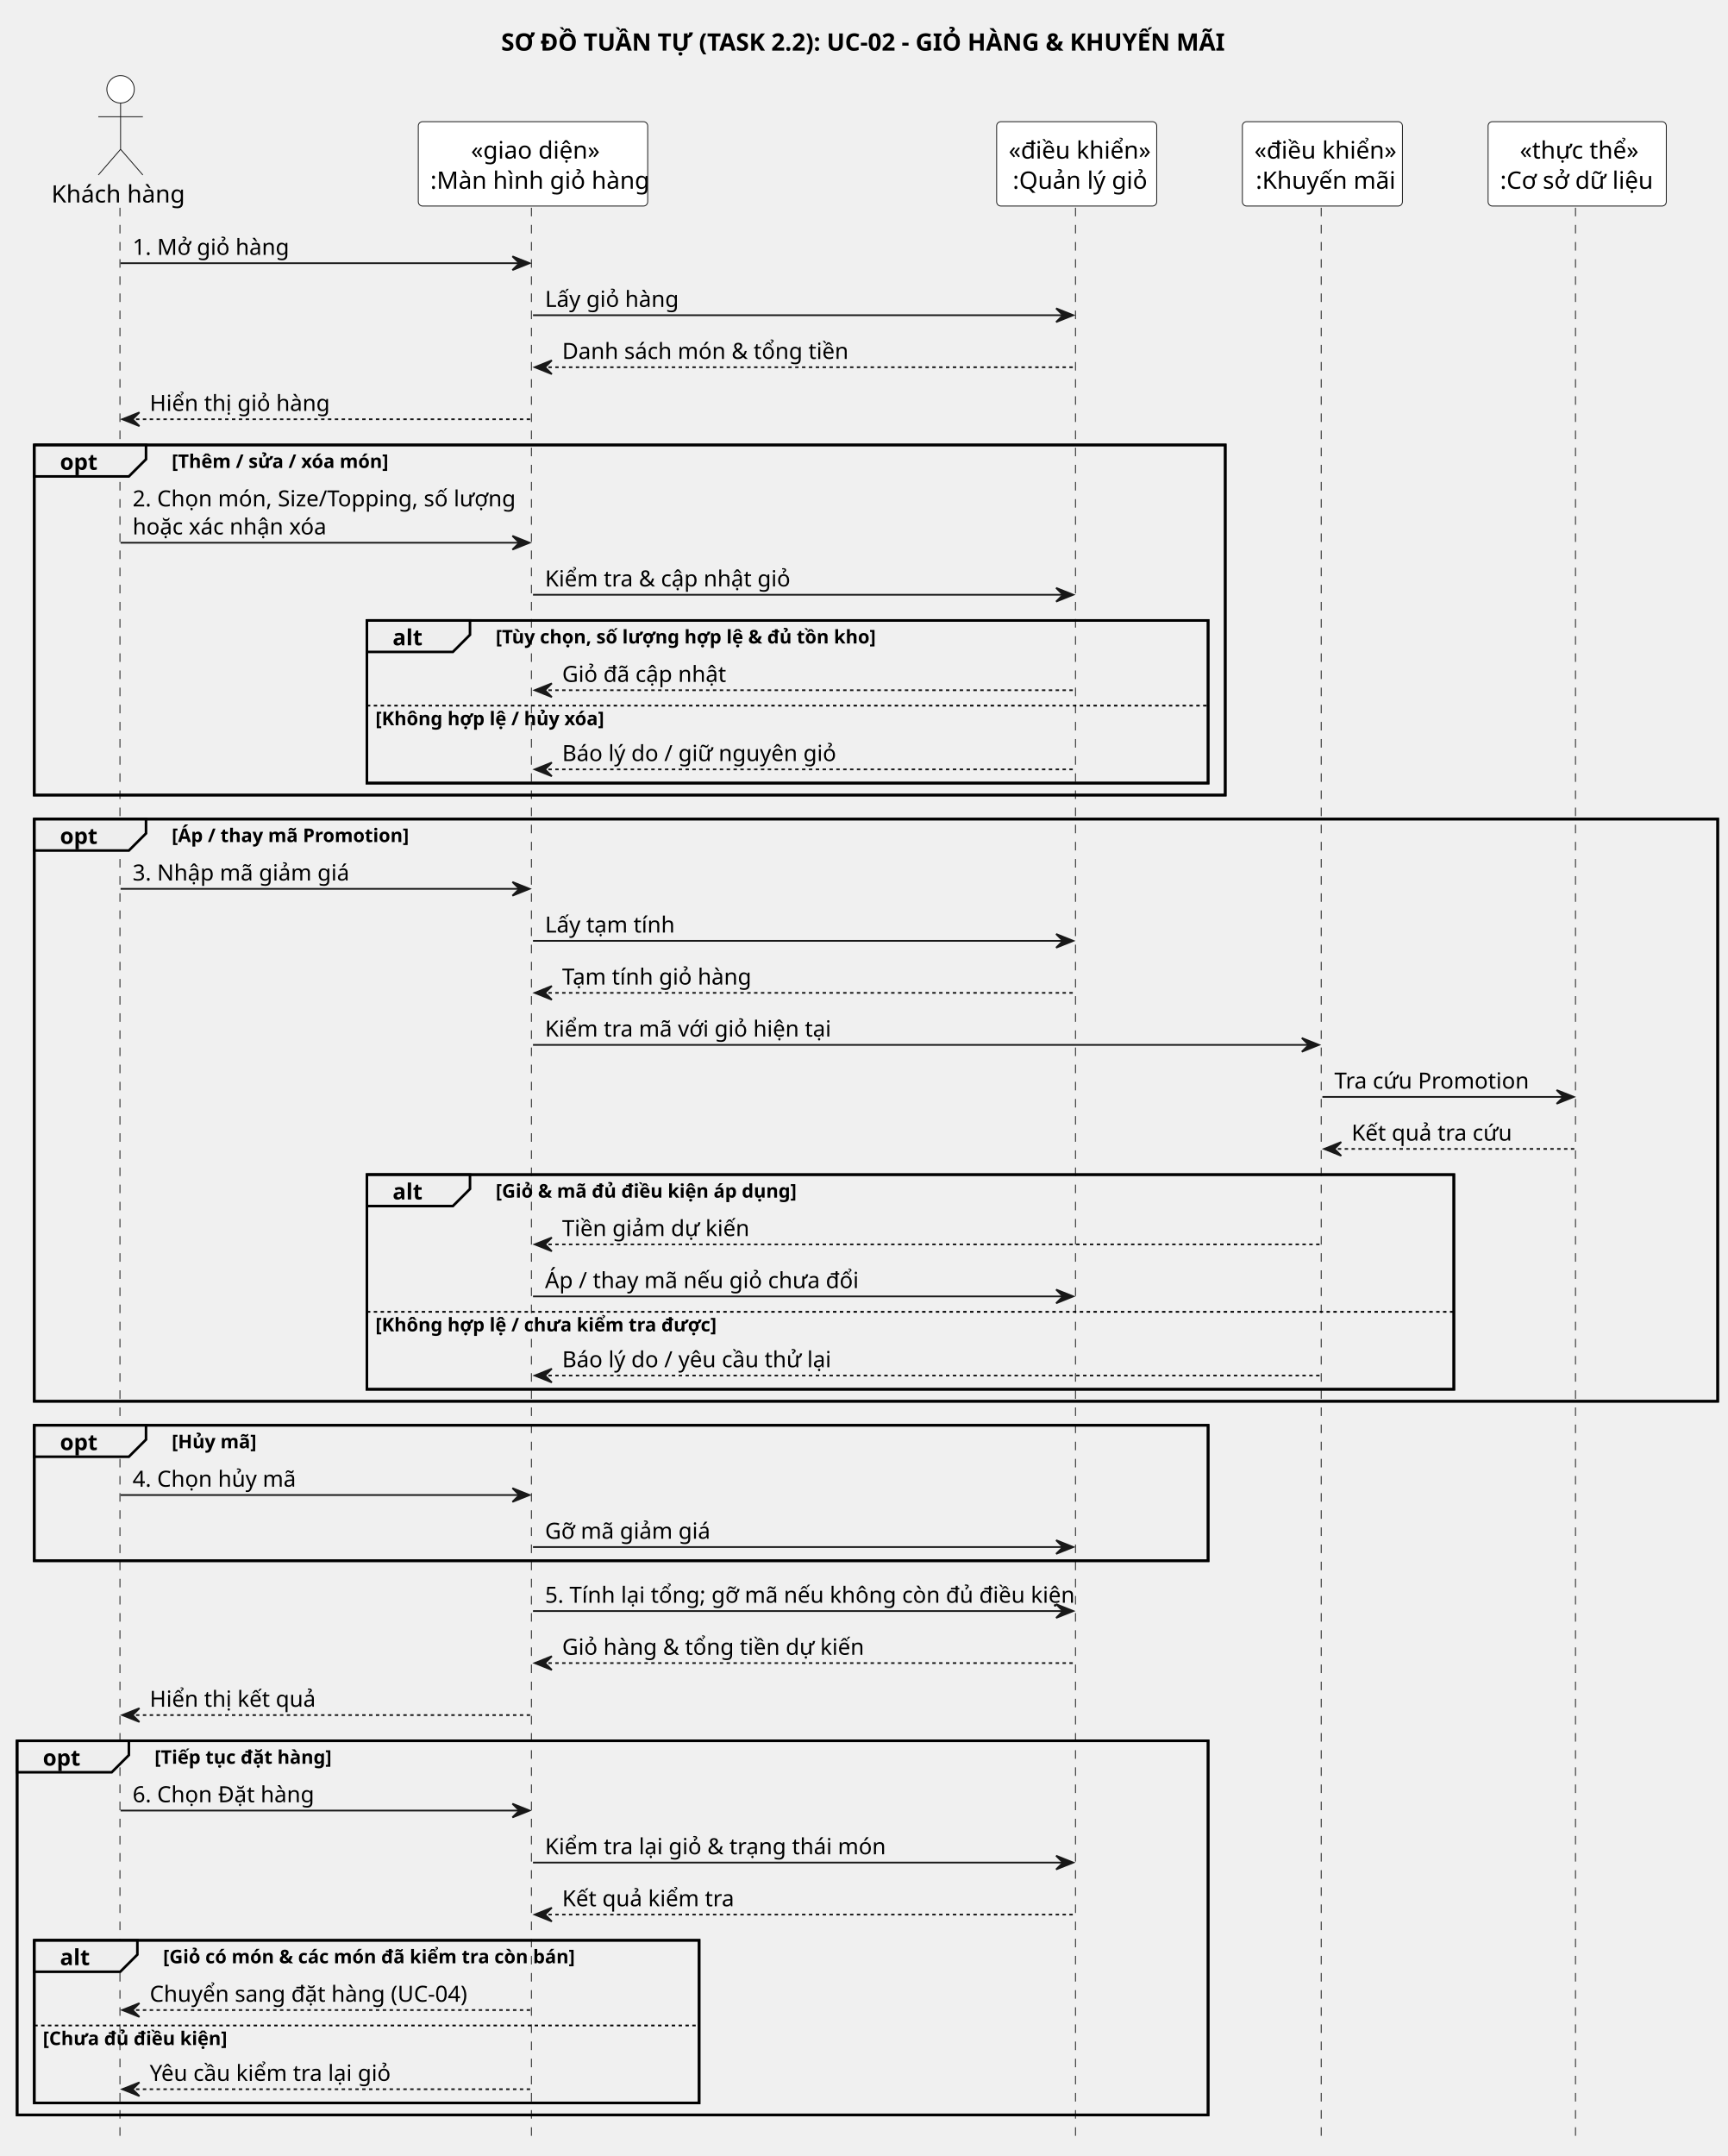
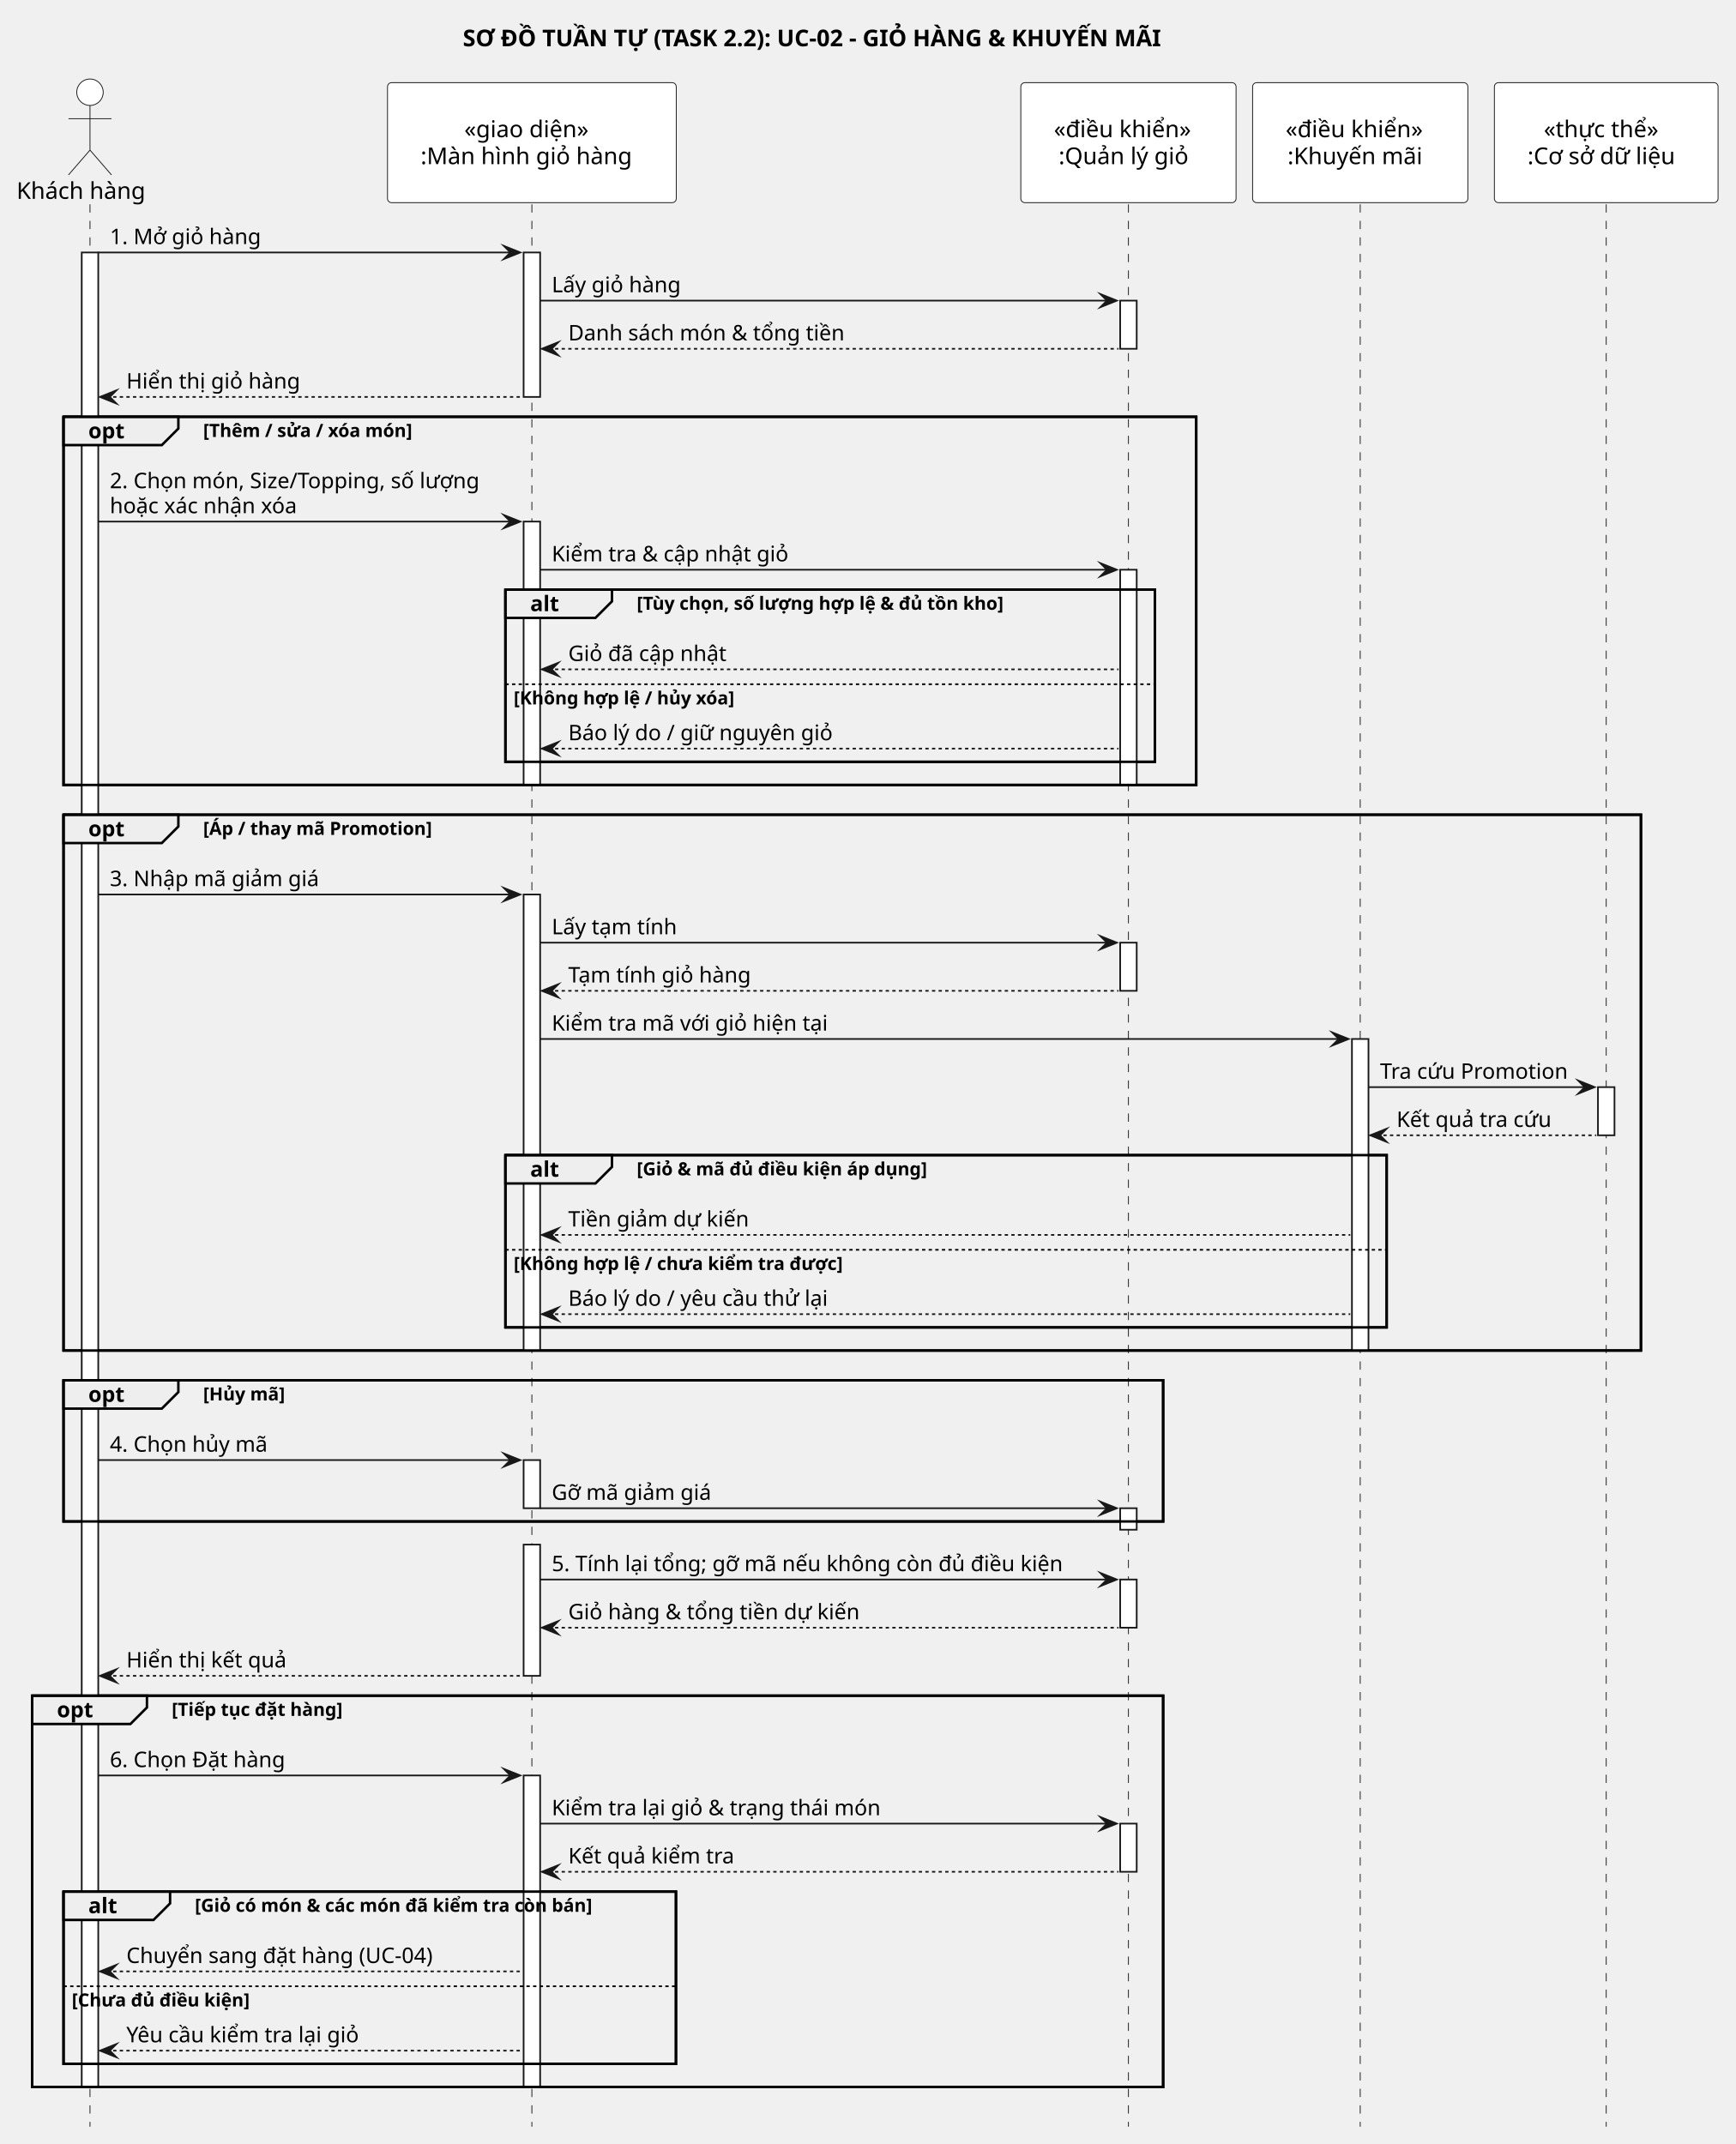
- <svg xmlns="http://www.w3.org/2000/svg" contentStyleType="text/css" data-diagram-type="SEQUENCE" height="1258px" preserveAspectRatio="none" style="width:1008px;height:1258px;background:#FFFFFF;" version="1.1" viewBox="0 0 1008 1258" width="1008px" zoomAndPan="magnify">
+ <svg xmlns="http://www.w3.org/2000/svg" version="1.1" data-diagram-type="SEQUENCE" style="width:1050px;height:1297px;background:#FFFFFF;" width="1050px" height="1297px" viewBox="0 0 1050 1297" zoomAndPan="magnify" preserveAspectRatio="none" contentStyleType="text/css">
  <defs />
-   <g>
-     <text fill="#000000" font-family="sans-serif" font-size="14" font-weight="bold" lengthAdjust="spacing" textLength="426.46" x="292.469" y="29.533">SƠ ĐỒ TUẦN TỰ (TASK 2.2): UC-02 - GIỎ HÀNG &amp; KHUYẾN MÃI</text>
-     <rect fill="none" height="204.297" style="stroke:#000000;stroke-width:1.5;" width="695.017" x="20" y="259.625" />
-     <rect fill="none" height="94.891" style="stroke:#000000;stroke-width:1.5;" width="490.908" x="214.108" y="362.031" />
-     <rect fill="none" height="339.703" style="stroke:#000000;stroke-width:1.5;" width="982.398" x="20" y="477.922" />
-     <rect fill="none" height="125.242" style="stroke:#000000;stroke-width:1.5;" width="634.308" x="214.108" y="685.383" />
-     <rect fill="none" height="79.055" style="stroke:#000000;stroke-width:1.5;" width="685.017" x="20" y="831.625" />
-     <rect fill="none" height="218.297" style="stroke:#000000;stroke-width:1.5;" width="695.017" x="10" y="1015.734" />
-     <rect fill="none" height="94.891" style="stroke:#000000;stroke-width:1.5;" width="387.977" x="20" y="1132.141" />
-     <g>
-       <rect fill="#000000" fill-opacity="0" height="1129.812" width="8" x="66.365" y="121.219" />
-       <line style="stroke:#181818;stroke-width:0.5;stroke-dasharray:5.0,5.0;" x1="70" x2="70" y1="121.219" y2="1251.031" />
-     </g>
-     <g>
-       <rect fill="#000000" fill-opacity="0" height="1129.812" width="8" x="307.043" y="121.219" />
-       <line style="stroke:#181818;stroke-width:0.5;stroke-dasharray:5.0,5.0;" x1="310.108" x2="310.108" y1="121.219" y2="1251.031" />
-     </g>
-     <g>
-       <rect fill="#000000" fill-opacity="0" height="1129.812" width="8" x="624.317" y="121.219" />
-       <line style="stroke:#181818;stroke-width:0.5;stroke-dasharray:5.0,5.0;" x1="627.617" x2="627.617" y1="121.219" y2="1251.031" />
-     </g>
-     <g>
-       <rect fill="#000000" fill-opacity="0" height="1129.812" width="8" x="767.716" y="121.219" />
-       <line style="stroke:#181818;stroke-width:0.5;stroke-dasharray:5.0,5.0;" x1="771.017" x2="771.017" y1="121.219" y2="1251.031" />
-     </g>
-     <g>
-       <rect fill="#000000" fill-opacity="0" height="1129.812" width="8" x="916.407" y="121.219" />
-       <line style="stroke:#181818;stroke-width:0.5;stroke-dasharray:5.0,5.0;" x1="919.416" x2="919.416" y1="121.219" y2="1251.031" />
-     </g>
-     <g class="participant participant-head" data-participant="C">
-       <text fill="#000000" font-family="sans-serif" font-size="14" lengthAdjust="spacing" textLength="74.731" x="30" y="118.143">Khách hàng</text>
-       <ellipse cx="70.365" cy="52.109" fill="#FFFFFF" rx="8" ry="8" style="stroke:#181818;stroke-width:0.5;" />
-       <path d="M70.365,60.109 L70.365,87.109 M57.365,68.109 L83.365,68.109 M70.365,87.109 L57.365,102.109 M70.365,87.109 L83.365,102.109" fill="none" style="stroke:#181818;stroke-width:0.5;" />
-     </g>
-     <g class="participant participant-head" data-participant="UI">
-       <rect fill="#FFFFFF" height="49.219" rx="2.5" ry="2.5" style="stroke:#181818;stroke-width:0.5;" width="133.868" x="244.108" y="71" />
-       <text fill="#000000" font-family="sans-serif" font-size="14" lengthAdjust="spacing" textLength="72.399" x="274.843" y="92.533">«giao diện»</text>
-       <text fill="#000000" font-family="sans-serif" font-size="14" lengthAdjust="spacing" textLength="119.868" x="251.108" y="110.143">:Màn hình giỏ hàng</text>
-     </g>
-     <g class="participant participant-head" data-participant="Cart">
-       <rect fill="#FFFFFF" height="49.219" rx="2.5" ry="2.5" style="stroke:#181818;stroke-width:0.5;" width="93.399" x="581.617" y="71" />
-       <text fill="#000000" font-family="sans-serif" font-size="14" lengthAdjust="spacing" textLength="79.399" x="588.617" y="92.533">«điều khiển»</text>
-       <text fill="#000000" font-family="sans-serif" font-size="14" lengthAdjust="spacing" textLength="74.71" x="590.962" y="110.143">:Quản lý giỏ</text>
-     </g>
-     <g class="participant participant-head" data-participant="Promo">
-       <rect fill="#FFFFFF" height="49.219" rx="2.5" ry="2.5" style="stroke:#181818;stroke-width:0.5;" width="93.399" x="725.017" y="71" />
-       <text fill="#000000" font-family="sans-serif" font-size="14" lengthAdjust="spacing" textLength="79.399" x="732.017" y="92.533">«điều khiển»</text>
-       <text fill="#000000" font-family="sans-serif" font-size="14" lengthAdjust="spacing" textLength="77.82" x="732.806" y="110.143">:Khuyến mãi</text>
-     </g>
-     <g class="participant participant-head" data-participant="DB">
-       <rect fill="#FFFFFF" height="49.219" rx="2.5" ry="2.5" style="stroke:#181818;stroke-width:0.5;" width="103.981" x="868.416" y="71" />
-       <text fill="#000000" font-family="sans-serif" font-size="14" lengthAdjust="spacing" textLength="66.972" x="886.921" y="92.533">«thực thể»</text>
-       <text fill="#000000" font-family="sans-serif" font-size="14" lengthAdjust="spacing" textLength="89.981" x="875.416" y="110.143">:Cơ sở dữ liệu</text>
-     </g>
-     <g class="message" data-participant-1="C" data-participant-2="UI">
-       <polygon fill="#181818" points="299.043,149.57,309.043,153.57,299.043,157.57,303.043,153.57" style="stroke:#181818;stroke-width:1;" />
-       <line style="stroke:#181818;stroke-width:1;" x1="70.365" x2="305.043" y1="153.57" y2="153.57" />
-       <text fill="#000000" font-family="sans-serif" font-size="13" lengthAdjust="spacing" textLength="87.299" x="77.365" y="148.714">1. Mở giỏ hàng</text>
-     </g>
-     <g class="message" data-participant-1="UI" data-participant-2="Cart">
-       <polygon fill="#181818" points="616.317,179.922,626.317,183.922,616.317,187.922,620.317,183.922" style="stroke:#181818;stroke-width:1;" />
-       <line style="stroke:#181818;stroke-width:1;" x1="311.043" x2="622.317" y1="183.922" y2="183.922" />
-       <text fill="#000000" font-family="sans-serif" font-size="13" lengthAdjust="spacing" textLength="74.452" x="318.043" y="179.065">Lấy giỏ hàng</text>
-     </g>
-     <g class="message" data-participant-1="Cart" data-participant-2="UI">
-       <polygon fill="#181818" points="322.043,210.273,312.043,214.273,322.043,218.273,318.043,214.273" style="stroke:#181818;stroke-width:1;" />
-       <line style="stroke:#181818;stroke-width:1;stroke-dasharray:2.0,2.0;" x1="316.043" x2="627.317" y1="214.273" y2="214.273" />
-       <text fill="#000000" font-family="sans-serif" font-size="13" lengthAdjust="spacing" textLength="156.819" x="328.043" y="209.417">Danh sách món &amp; tổng tiền</text>
-     </g>
-     <g class="message" data-participant-1="UI" data-participant-2="C">
-       <polygon fill="#181818" points="81.365,240.625,71.365,244.625,81.365,248.625,77.365,244.625" style="stroke:#181818;stroke-width:1;" />
-       <line style="stroke:#181818;stroke-width:1;stroke-dasharray:2.0,2.0;" x1="75.365" x2="310.043" y1="244.625" y2="244.625" />
-       <text fill="#000000" font-family="sans-serif" font-size="13" lengthAdjust="spacing" textLength="97.57" x="87.365" y="239.769">Hiển thị giỏ hàng</text>
-     </g>
-     <path d="M20,259.625 L85.211,259.625 L85.211,267.977 L75.211,277.977 L20,277.977 L20,259.625" fill="#EEEEEE" style="stroke:#000000;stroke-width:1.5;" />
-     <rect fill="none" height="204.297" style="stroke:#000000;stroke-width:1.5;" width="695.017" x="20" y="259.625" />
-     <text fill="#000000" font-family="sans-serif" font-size="13" font-weight="bold" lengthAdjust="spacing" textLength="20.211" x="35" y="274.12">opt</text>
-     <text fill="#000000" font-family="sans-serif" font-size="11" font-weight="bold" lengthAdjust="spacing" textLength="120.431" x="100.211" y="273.044">[Thêm / sửa / xóa món]</text>
-     <g class="message" data-participant-1="C" data-participant-2="UI">
-       <polygon fill="#181818" points="299.043,312.68,309.043,316.68,299.043,320.68,303.043,316.68" style="stroke:#181818;stroke-width:1;" />
-       <line style="stroke:#181818;stroke-width:1;" x1="70.365" x2="305.043" y1="316.68" y2="316.68" />
-       <text fill="#000000" font-family="sans-serif" font-size="13" lengthAdjust="spacing" textLength="216.677" x="77.365" y="295.472">2. Chọn món, Size/Topping, số lượng</text>
-       <text fill="#000000" font-family="sans-serif" font-size="13" lengthAdjust="spacing" textLength="109.135" x="77.365" y="311.823">hoặc xác nhận xóa</text>
-     </g>
-     <g class="message" data-participant-1="UI" data-participant-2="Cart">
-       <polygon fill="#181818" points="616.317,343.031,626.317,347.031,616.317,351.031,620.317,347.031" style="stroke:#181818;stroke-width:1;" />
-       <line style="stroke:#181818;stroke-width:1;" x1="311.043" x2="622.317" y1="347.031" y2="347.031" />
-       <text fill="#000000" font-family="sans-serif" font-size="13" lengthAdjust="spacing" textLength="135.129" x="318.043" y="342.175">Kiểm tra &amp; cập nhật giỏ</text>
-     </g>
-     <path d="M214.108,362.031 L274.279,362.031 L274.279,370.383 L264.279,380.383 L214.108,380.383 L214.108,362.031" fill="#EEEEEE" style="stroke:#000000;stroke-width:1.5;" />
-     <rect fill="none" height="94.891" style="stroke:#000000;stroke-width:1.5;" width="490.908" x="214.108" y="362.031" />
-     <text fill="#000000" font-family="sans-serif" font-size="13" font-weight="bold" lengthAdjust="spacing" textLength="15.171" x="229.108" y="376.526">alt</text>
-     <text fill="#000000" font-family="sans-serif" font-size="11" font-weight="bold" lengthAdjust="spacing" textLength="217.309" x="289.279" y="375.45">[Tùy chọn, số lượng hợp lệ &amp; đủ tồn kho]</text>
-     <g class="message" data-participant-1="Cart" data-participant-2="UI">
-       <polygon fill="#181818" points="322.043,398.734,312.043,402.734,322.043,406.734,318.043,402.734" style="stroke:#181818;stroke-width:1;" />
-       <line style="stroke:#181818;stroke-width:1;stroke-dasharray:2.0,2.0;" x1="316.043" x2="627.317" y1="402.734" y2="402.734" />
-       <text fill="#000000" font-family="sans-serif" font-size="13" lengthAdjust="spacing" textLength="91.787" x="328.043" y="397.878">Giỏ đã cập nhật</text>
-     </g>
-     <line style="stroke:#000000;stroke-width:1;stroke-dasharray:2.0,2.0;" x1="214.108" x2="705.017" y1="411.734" y2="411.734" />
-     <text fill="#000000" font-family="sans-serif" font-size="11" font-weight="bold" lengthAdjust="spacing" textLength="129.427" x="219.108" y="423.153">[Không hợp lệ / hủy xóa]</text>
-     <g class="message" data-participant-1="Cart" data-participant-2="UI">
-       <polygon fill="#181818" points="322.043,444.922,312.043,448.922,322.043,452.922,318.043,448.922" style="stroke:#181818;stroke-width:1;" />
-       <line style="stroke:#181818;stroke-width:1;stroke-dasharray:2.0,2.0;" x1="316.043" x2="627.317" y1="448.922" y2="448.922" />
-       <text fill="#000000" font-family="sans-serif" font-size="13" lengthAdjust="spacing" textLength="151.081" x="328.043" y="444.065">Báo lý do / giữ nguyên giỏ</text>
-     </g>
-     <path d="M20,477.922 L85.211,477.922 L85.211,486.273 L75.211,496.273 L20,496.273 L20,477.922" fill="#EEEEEE" style="stroke:#000000;stroke-width:1.5;" />
-     <rect fill="none" height="339.703" style="stroke:#000000;stroke-width:1.5;" width="982.398" x="20" y="477.922" />
-     <text fill="#000000" font-family="sans-serif" font-size="13" font-weight="bold" lengthAdjust="spacing" textLength="20.211" x="35" y="492.417">opt</text>
-     <text fill="#000000" font-family="sans-serif" font-size="11" font-weight="bold" lengthAdjust="spacing" textLength="130.781" x="100.211" y="491.341">[Áp / thay mã Promotion]</text>
-     <g class="message" data-participant-1="C" data-participant-2="UI">
-       <polygon fill="#181818" points="299.043,514.625,309.043,518.625,299.043,522.625,303.043,518.625" style="stroke:#181818;stroke-width:1;" />
-       <line style="stroke:#181818;stroke-width:1;" x1="70.365" x2="305.043" y1="518.625" y2="518.625" />
-       <text fill="#000000" font-family="sans-serif" font-size="13" lengthAdjust="spacing" textLength="119.952" x="77.365" y="513.769">3. Nhập mã giảm giá</text>
-     </g>
-     <g class="message" data-participant-1="UI" data-participant-2="Cart">
-       <polygon fill="#181818" points="616.317,544.977,626.317,548.977,616.317,552.977,620.317,548.977" style="stroke:#181818;stroke-width:1;" />
-       <line style="stroke:#181818;stroke-width:1;" x1="311.043" x2="622.317" y1="548.977" y2="548.977" />
-       <text fill="#000000" font-family="sans-serif" font-size="13" lengthAdjust="spacing" textLength="71.538" x="318.043" y="544.12">Lấy tạm tính</text>
-     </g>
-     <g class="message" data-participant-1="Cart" data-participant-2="UI">
-       <polygon fill="#181818" points="322.043,575.328,312.043,579.328,322.043,583.328,318.043,579.328" style="stroke:#181818;stroke-width:1;" />
-       <line style="stroke:#181818;stroke-width:1;stroke-dasharray:2.0,2.0;" x1="316.043" x2="627.317" y1="579.328" y2="579.328" />
-       <text fill="#000000" font-family="sans-serif" font-size="13" lengthAdjust="spacing" textLength="104.787" x="328.043" y="574.472">Tạm tính giỏ hàng</text>
-     </g>
-     <g class="message" data-participant-1="UI" data-participant-2="Promo">
-       <polygon fill="#181818" points="759.716,605.68,769.716,609.68,759.716,613.68,763.716,609.68" style="stroke:#181818;stroke-width:1;" />
-       <line style="stroke:#181818;stroke-width:1;" x1="311.043" x2="765.716" y1="609.68" y2="609.68" />
-       <text fill="#000000" font-family="sans-serif" font-size="13" lengthAdjust="spacing" textLength="158.088" x="318.043" y="604.823">Kiểm tra mã với giỏ hiện tại</text>
-     </g>
-     <g class="message" data-participant-1="Promo" data-participant-2="DB">
-       <polygon fill="#181818" points="908.407,636.031,918.407,640.031,908.407,644.031,912.407,640.031" style="stroke:#181818;stroke-width:1;" />
-       <line style="stroke:#181818;stroke-width:1;" x1="771.716" x2="914.407" y1="640.031" y2="640.031" />
-       <text fill="#000000" font-family="sans-serif" font-size="13" lengthAdjust="spacing" textLength="108.405" x="778.716" y="635.175">Tra cứu Promotion</text>
-     </g>
-     <g class="message" data-participant-1="DB" data-participant-2="Promo">
-       <polygon fill="#181818" points="782.716,666.383,772.716,670.383,782.716,674.383,778.716,670.383" style="stroke:#181818;stroke-width:1;" />
-       <line style="stroke:#181818;stroke-width:1;stroke-dasharray:2.0,2.0;" x1="776.716" x2="919.407" y1="670.383" y2="670.383" />
-       <text fill="#000000" font-family="sans-serif" font-size="13" lengthAdjust="spacing" textLength="89.642" x="788.716" y="665.526">Kết quả tra cứu</text>
-     </g>
-     <path d="M214.108,685.383 L274.279,685.383 L274.279,693.734 L264.279,703.734 L214.108,703.734 L214.108,685.383" fill="#EEEEEE" style="stroke:#000000;stroke-width:1.5;" />
-     <rect fill="none" height="125.242" style="stroke:#000000;stroke-width:1.5;" width="634.308" x="214.108" y="685.383" />
-     <text fill="#000000" font-family="sans-serif" font-size="13" font-weight="bold" lengthAdjust="spacing" textLength="15.171" x="229.108" y="699.878">alt</text>
-     <text fill="#000000" font-family="sans-serif" font-size="11" font-weight="bold" lengthAdjust="spacing" textLength="168.668" x="289.279" y="698.802">[Giỏ &amp; mã đủ điều kiện áp dụng]</text>
-     <g class="message" data-participant-1="Promo" data-participant-2="UI">
-       <polygon fill="#181818" points="322.043,722.086,312.043,726.086,322.043,730.086,318.043,726.086" style="stroke:#181818;stroke-width:1;" />
-       <line style="stroke:#181818;stroke-width:1;stroke-dasharray:2.0,2.0;" x1="316.043" x2="770.716" y1="726.086" y2="726.086" />
-       <text fill="#000000" font-family="sans-serif" font-size="13" lengthAdjust="spacing" textLength="104.082" x="328.043" y="721.23">Tiền giảm dự kiến</text>
-     </g>
-     <g class="message" data-participant-1="UI" data-participant-2="Cart">
-       <polygon fill="#181818" points="616.317,752.438,626.317,756.438,616.317,760.438,620.317,756.438" style="stroke:#181818;stroke-width:1;" />
-       <line style="stroke:#181818;stroke-width:1;" x1="311.043" x2="622.317" y1="756.438" y2="756.438" />
-       <text fill="#000000" font-family="sans-serif" font-size="13" lengthAdjust="spacing" textLength="173.475" x="318.043" y="751.581">Áp / thay mã nếu giỏ chưa đổi</text>
-     </g>
-     <line style="stroke:#000000;stroke-width:1;stroke-dasharray:2.0,2.0;" x1="214.108" x2="848.416" y1="765.438" y2="765.438" />
-     <text fill="#000000" font-family="sans-serif" font-size="11" font-weight="bold" lengthAdjust="spacing" textLength="191.705" x="219.108" y="776.856">[Không hợp lệ / chưa kiểm tra được]</text>
-     <g class="message" data-participant-1="Promo" data-participant-2="UI">
-       <polygon fill="#181818" points="322.043,798.625,312.043,802.625,322.043,806.625,318.043,802.625" style="stroke:#181818;stroke-width:1;" />
-       <line style="stroke:#181818;stroke-width:1;stroke-dasharray:2.0,2.0;" x1="316.043" x2="770.716" y1="802.625" y2="802.625" />
-       <text fill="#000000" font-family="sans-serif" font-size="13" lengthAdjust="spacing" textLength="150.344" x="328.043" y="797.769">Báo lý do / yêu cầu thử lại</text>
-     </g>
-     <path d="M20,831.625 L85.211,831.625 L85.211,839.977 L75.211,849.977 L20,849.977 L20,831.625" fill="#EEEEEE" style="stroke:#000000;stroke-width:1.5;" />
-     <rect fill="none" height="79.055" style="stroke:#000000;stroke-width:1.5;" width="685.017" x="20" y="831.625" />
-     <text fill="#000000" font-family="sans-serif" font-size="13" font-weight="bold" lengthAdjust="spacing" textLength="20.211" x="35" y="846.12">opt</text>
-     <text fill="#000000" font-family="sans-serif" font-size="11" font-weight="bold" lengthAdjust="spacing" textLength="47.062" x="100.211" y="845.044">[Hủy mã]</text>
-     <g class="message" data-participant-1="C" data-participant-2="UI">
-       <polygon fill="#181818" points="299.043,868.328,309.043,872.328,299.043,876.328,303.043,872.328" style="stroke:#181818;stroke-width:1;" />
-       <line style="stroke:#181818;stroke-width:1;" x1="70.365" x2="305.043" y1="872.328" y2="872.328" />
-       <text fill="#000000" font-family="sans-serif" font-size="13" lengthAdjust="spacing" textLength="91.774" x="77.365" y="867.472">4. Chọn hủy mã</text>
-     </g>
-     <g class="message" data-participant-1="UI" data-participant-2="Cart">
-       <polygon fill="#181818" points="616.317,898.68,626.317,902.68,616.317,906.68,620.317,902.68" style="stroke:#181818;stroke-width:1;" />
-       <line style="stroke:#181818;stroke-width:1;" x1="311.043" x2="622.317" y1="902.68" y2="902.68" />
-       <text fill="#000000" font-family="sans-serif" font-size="13" lengthAdjust="spacing" textLength="93.057" x="318.043" y="897.823">Gỡ mã giảm giá</text>
-     </g>
-     <g class="message" data-participant-1="UI" data-participant-2="Cart">
-       <polygon fill="#181818" points="616.317,936.031,626.317,940.031,616.317,944.031,620.317,940.031" style="stroke:#181818;stroke-width:1;" />
-       <line style="stroke:#181818;stroke-width:1;" x1="311.043" x2="622.317" y1="940.031" y2="940.031" />
-       <text fill="#000000" font-family="sans-serif" font-size="13" lengthAdjust="spacing" textLength="293.274" x="318.043" y="935.175">5. Tính lại tổng; gỡ mã nếu không còn đủ điều kiện</text>
-     </g>
-     <g class="message" data-participant-1="Cart" data-participant-2="UI">
-       <polygon fill="#181818" points="322.043,966.383,312.043,970.383,322.043,974.383,318.043,970.383" style="stroke:#181818;stroke-width:1;" />
-       <line style="stroke:#181818;stroke-width:1;stroke-dasharray:2.0,2.0;" x1="316.043" x2="627.317" y1="970.383" y2="970.383" />
-       <text fill="#000000" font-family="sans-serif" font-size="13" lengthAdjust="spacing" textLength="165.534" x="328.043" y="965.526">Giỏ hàng &amp; tổng tiền dự kiến</text>
-     </g>
-     <g class="message" data-participant-1="UI" data-participant-2="C">
-       <polygon fill="#181818" points="81.365,996.734,71.365,1000.734,81.365,1004.734,77.365,1000.734" style="stroke:#181818;stroke-width:1;" />
-       <line style="stroke:#181818;stroke-width:1;stroke-dasharray:2.0,2.0;" x1="75.365" x2="310.043" y1="1000.734" y2="1000.734" />
-       <text fill="#000000" font-family="sans-serif" font-size="13" lengthAdjust="spacing" textLength="90.334" x="87.365" y="995.878">Hiển thị kết quả</text>
-     </g>
-     <path d="M10,1015.734 L75.211,1015.734 L75.211,1024.086 L65.211,1034.086 L10,1034.086 L10,1015.734" fill="#EEEEEE" style="stroke:#000000;stroke-width:1.5;" />
-     <rect fill="none" height="218.297" style="stroke:#000000;stroke-width:1.5;" width="695.017" x="10" y="1015.734" />
-     <text fill="#000000" font-family="sans-serif" font-size="13" font-weight="bold" lengthAdjust="spacing" textLength="20.211" x="25" y="1030.229">opt</text>
-     <text fill="#000000" font-family="sans-serif" font-size="11" font-weight="bold" lengthAdjust="spacing" textLength="98.382" x="90.211" y="1029.153">[Tiếp tục đặt hàng]</text>
-     <g class="message" data-participant-1="C" data-participant-2="UI">
-       <polygon fill="#181818" points="299.043,1052.438,309.043,1056.438,299.043,1060.438,303.043,1056.438" style="stroke:#181818;stroke-width:1;" />
-       <line style="stroke:#181818;stroke-width:1;" x1="70.365" x2="305.043" y1="1056.438" y2="1056.438" />
-       <text fill="#000000" font-family="sans-serif" font-size="13" lengthAdjust="spacing" textLength="101.905" x="77.365" y="1051.581">6. Chọn Đặt hàng</text>
-     </g>
-     <g class="message" data-participant-1="UI" data-participant-2="Cart">
-       <polygon fill="#181818" points="616.317,1082.789,626.317,1086.789,616.317,1090.789,620.317,1086.789" style="stroke:#181818;stroke-width:1;" />
-       <line style="stroke:#181818;stroke-width:1;" x1="311.043" x2="622.317" y1="1086.789" y2="1086.789" />
-       <text fill="#000000" font-family="sans-serif" font-size="13" lengthAdjust="spacing" textLength="184.977" x="318.043" y="1081.933">Kiểm tra lại giỏ &amp; trạng thái món</text>
-     </g>
-     <g class="message" data-participant-1="Cart" data-participant-2="UI">
-       <polygon fill="#181818" points="322.043,1113.141,312.043,1117.141,322.043,1121.141,318.043,1117.141" style="stroke:#181818;stroke-width:1;" />
-       <line style="stroke:#181818;stroke-width:1;stroke-dasharray:2.0,2.0;" x1="316.043" x2="627.317" y1="1117.141" y2="1117.141" />
-       <text fill="#000000" font-family="sans-serif" font-size="13" lengthAdjust="spacing" textLength="94.656" x="328.043" y="1112.284">Kết quả kiểm tra</text>
-     </g>
-     <path d="M20,1132.141 L80.171,1132.141 L80.171,1140.492 L70.171,1150.492 L20,1150.492 L20,1132.141" fill="#EEEEEE" style="stroke:#000000;stroke-width:1.5;" />
-     <rect fill="none" height="94.891" style="stroke:#000000;stroke-width:1.5;" width="387.977" x="20" y="1132.141" />
-     <text fill="#000000" font-family="sans-serif" font-size="13" font-weight="bold" lengthAdjust="spacing" textLength="15.171" x="35" y="1146.636">alt</text>
-     <text fill="#000000" font-family="sans-serif" font-size="11" font-weight="bold" lengthAdjust="spacing" textLength="232.875" x="95.171" y="1145.56">[Giỏ có món &amp; các món đã kiểm tra còn bán]</text>
-     <g class="message" data-participant-1="UI" data-participant-2="C">
-       <polygon fill="#181818" points="81.365,1168.844,71.365,1172.844,81.365,1176.844,77.365,1172.844" style="stroke:#181818;stroke-width:1;" />
-       <line style="stroke:#181818;stroke-width:1;stroke-dasharray:2.0,2.0;" x1="75.365" x2="310.043" y1="1172.844" y2="1172.844" />
-       <text fill="#000000" font-family="sans-serif" font-size="13" lengthAdjust="spacing" textLength="180.661" x="87.365" y="1167.987">Chuyển sang đặt hàng (UC-04)</text>
-     </g>
-     <line style="stroke:#000000;stroke-width:1;stroke-dasharray:2.0,2.0;" x1="20" x2="407.977" y1="1181.844" y2="1181.844" />
-     <text fill="#000000" font-family="sans-serif" font-size="11" font-weight="bold" lengthAdjust="spacing" textLength="103.302" x="25" y="1193.263">[Chưa đủ điều kiện]</text>
-     <g class="message" data-participant-1="UI" data-participant-2="C">
-       <polygon fill="#181818" points="81.365,1215.031,71.365,1219.031,81.365,1223.031,77.365,1219.031" style="stroke:#181818;stroke-width:1;" />
-       <line style="stroke:#181818;stroke-width:1;stroke-dasharray:2.0,2.0;" x1="75.365" x2="310.043" y1="1219.031" y2="1219.031" />
-       <text fill="#000000" font-family="sans-serif" font-size="13" lengthAdjust="spacing" textLength="135.123" x="87.365" y="1214.175">Yêu cầu kiểm tra lại giỏ</text>
-     </g>
+   <g font-family="sans-serif" lengthAdjust="spacing">
+     <g class="title" data-source-line="13">
+       <text x="279.948" y="27.995" fill="#000" font-size="14" textLength="488.305" font-weight="700">SƠ ĐỒ TUẦN TỰ (TASK 2.2): UC-02 - GIỎ HÀNG &amp; KHUYẾN MÃI</text>
+     </g>
+     <rect x="38.433" y="252.125" width="685.121" height="222.734" fill="none" style="stroke:#000;stroke-width:1.5;" />
+     <rect x="305.717" y="356.656" width="392.836" height="104.203" fill="none" style="stroke:#000;stroke-width:1.5;" />
+     <rect x="38.433" y="492.859" width="954.121" height="324.133" fill="none" style="stroke:#000;stroke-width:1.5;" />
+     <rect x="305.717" y="698.789" width="533.037" height="104.203" fill="none" style="stroke:#000;stroke-width:1.5;" />
+     <rect x="38.433" y="834.992" width="665.121" height="85.398" fill="none" style="stroke:#000;stroke-width:1.5;" />
+     <rect x="19.433" y="1025.789" width="684.121" height="236.734" fill="none" style="stroke:#000;stroke-width:1.5;" />
+     <rect x="38.433" y="1144.32" width="370.432" height="104.203" fill="none" style="stroke:#000;stroke-width:1.5;" />
+     <g>
+       <rect x="50.933" y="123.594" width="8" height="1162.93" fill="#000" fill-opacity="0" />
+       <line x1="54.433" y1="123.594" x2="54.433" y2="1286.523" style="stroke:#181818;stroke-width:0.5;stroke-dasharray:5,5;" />
+     </g>
+     <g>
+       <rect x="49.433" y="152.727" width="10" height="1109.797" fill="#FFF" style="stroke:#181818;stroke-width:1;" />
+     </g>
+     <g>
+       <rect x="318.217" y="123.594" width="8" height="1162.93" fill="#000" fill-opacity="0" />
+       <line x1="321.717" y1="123.594" x2="321.717" y2="1286.523" style="stroke:#181818;stroke-width:0.5;stroke-dasharray:5,5;" />
+     </g>
+     <g>
+       <rect x="316.717" y="152.727" width="10" height="87.398" fill="#FFF" style="stroke:#181818;stroke-width:1;" />
+     </g>
+     <g>
+       <rect x="316.717" y="315.523" width="10" height="159.336" fill="#FFF" style="stroke:#181818;stroke-width:1;" />
+     </g>
+     <g>
+       <rect x="316.717" y="541.125" width="10" height="275.867" fill="#FFF" style="stroke:#181818;stroke-width:1;" />
+     </g>
+     <g>
+       <rect x="316.717" y="883.258" width="10" height="29.133" fill="#FFF" style="stroke:#181818;stroke-width:1;" />
+     </g>
+     <g>
+       <rect x="316.717" y="934.391" width="10" height="79.398" fill="#FFF" style="stroke:#181818;stroke-width:1;" />
+     </g>
+     <g>
+       <rect x="316.717" y="1074.055" width="10" height="188.469" fill="#FFF" style="stroke:#181818;stroke-width:1;" />
+     </g>
+     <g>
+       <rect x="679.054" y="123.594" width="8" height="1162.93" fill="#000" fill-opacity="0" />
+       <line x1="682.554" y1="123.594" x2="682.554" y2="1286.523" style="stroke:#181818;stroke-width:0.5;stroke-dasharray:5,5;" />
+     </g>
+     <g>
+       <rect x="677.554" y="181.859" width="10" height="29.133" fill="#FFF" style="stroke:#181818;stroke-width:1;" />
+     </g>
+     <g>
+       <rect x="677.554" y="344.656" width="10" height="130.203" fill="#FFF" style="stroke:#181818;stroke-width:1;" />
+     </g>
+     <g>
+       <rect x="677.554" y="570.258" width="10" height="29.133" fill="#FFF" style="stroke:#181818;stroke-width:1;" />
+     </g>
+     <g>
+       <rect x="677.554" y="912.391" width="10" height="13" fill="#FFF" style="stroke:#181818;stroke-width:1;" />
+     </g>
+     <g>
+       <rect x="677.554" y="955.523" width="10" height="29.133" fill="#FFF" style="stroke:#181818;stroke-width:1;" />
+     </g>
+     <g>
+       <rect x="677.554" y="1103.188" width="10" height="29.133" fill="#FFF" style="stroke:#181818;stroke-width:1;" />
+     </g>
+     <g>
+       <rect x="819.254" y="123.594" width="8" height="1162.93" fill="#000" fill-opacity="0" />
+       <line x1="822.754" y1="123.594" x2="822.754" y2="1286.523" style="stroke:#181818;stroke-width:0.5;stroke-dasharray:5,5;" />
+     </g>
+     <g>
+       <rect x="817.754" y="628.523" width="10" height="188.469" fill="#FFF" style="stroke:#181818;stroke-width:1;" />
+     </g>
+     <g>
+       <rect x="968.053" y="123.594" width="8" height="1162.93" fill="#000" fill-opacity="0" />
+       <line x1="971.553" y1="123.594" x2="971.553" y2="1286.523" style="stroke:#181818;stroke-width:0.5;stroke-dasharray:5,5;" />
+     </g>
+     <g>
+       <rect x="966.553" y="657.656" width="10" height="29.133" fill="#FFF" style="stroke:#181818;stroke-width:1;" />
+     </g>
+     <text x="10" y="120.292" fill="#000" font-size="14" textLength="82.865">Khách hàng</text>
+     <ellipse cx="54.433" cy="55.797" rx="8" ry="8" fill="#FFF" style="stroke:#181818;stroke-width:0.5;" />
+     <path d="M54.433,63.797 L54.433,90.797 M41.433,71.797 L67.433,71.797 M54.433,90.797 L41.433,105.797 M54.433,90.797 L67.433,105.797" style="stroke:#181818;stroke-width:0.5;" fill="none" />
+     <rect x="234.387" y="50" width="174.661" height="72.594" fill="#FFF" style="stroke:#181818;stroke-width:0.5;" rx="2.5" ry="2.5" />
+     <text x="280.835" y="82.995" fill="#000" font-size="14" textLength="81.765">«giao diện»</text>
+     <text x="254.387" y="99.292" fill="#000" font-size="14" textLength="134.661">:Màn hình giỏ hàng</text>
+     <rect x="617.454" y="50" width="130.2" height="72.594" fill="#FFF" style="stroke:#181818;stroke-width:0.5;" rx="2.5" ry="2.5" />
+     <text x="637.454" y="82.995" fill="#000" font-size="14" textLength="90.2">«điều khiển»</text>
+     <text x="640.314" y="99.292" fill="#000" font-size="14" textLength="84.479">:Quản lý giỏ</text>
+     <rect x="757.654" y="50" width="130.2" height="72.594" fill="#FFF" style="stroke:#181818;stroke-width:0.5;" rx="2.5" ry="2.5" />
+     <text x="777.654" y="82.995" fill="#000" font-size="14" textLength="90.2">«điều khiển»</text>
+     <text x="778.768" y="99.292" fill="#000" font-size="14" textLength="87.972">:Khuyến mãi</text>
+     <rect x="903.907" y="50" width="135.293" height="72.594" fill="#FFF" style="stroke:#181818;stroke-width:0.5;" rx="2.5" ry="2.5" />
+     <text x="933.809" y="82.995" fill="#000" font-size="14" textLength="75.489">«thực thể»</text>
+     <text x="923.907" y="99.292" fill="#000" font-size="14" textLength="95.293">:Cơ sở dữ liệu</text>
+     <polygon points="304.717,148.727,314.717,152.727,304.717,156.727,308.717,152.727" fill="#181818" style="stroke:#181818;stroke-width:1;stroke-linejoin:miter;stroke-miterlimit:10;" />
+     <line x1="59.433" y1="152.727" x2="310.717" y2="152.727" style="stroke:#181818;stroke-width:1;" />
+     <text x="66.433" y="147.661" fill="#000" font-size="13" textLength="96.484">1. Mở giỏ hàng</text>
+     <polygon points="665.554,177.859,675.554,181.859,665.554,185.859,669.554,181.859" fill="#181818" style="stroke:#181818;stroke-width:1;stroke-linejoin:miter;stroke-miterlimit:10;" />
+     <line x1="326.717" y1="181.859" x2="671.554" y2="181.859" style="stroke:#181818;stroke-width:1;" />
+     <text x="333.717" y="176.793" fill="#000" font-size="13" textLength="83.681">Lấy giỏ hàng</text>
+     <polygon points="337.717,206.992,327.717,210.992,337.717,214.992,333.717,210.992" fill="#181818" style="stroke:#181818;stroke-width:1;stroke-linejoin:miter;stroke-miterlimit:10;" />
+     <line x1="331.717" y1="210.992" x2="676.554" y2="210.992" style="stroke:#181818;stroke-width:1;stroke-dasharray:2,2;" />
+     <text x="343.717" y="205.926" fill="#000" font-size="13" textLength="178.725">Danh sách món &amp; tổng tiền</text>
+     <polygon points="70.433,236.125,60.433,240.125,70.433,244.125,66.433,240.125" fill="#181818" style="stroke:#181818;stroke-width:1;stroke-linejoin:miter;stroke-miterlimit:10;" />
+     <line x1="64.433" y1="240.125" x2="315.717" y2="240.125" style="stroke:#181818;stroke-width:1;stroke-dasharray:2,2;" />
+     <text x="76.433" y="235.059" fill="#000" font-size="13" textLength="111.484">Hiển thị giỏ hàng</text>
+     <path d="M38.433,252.125 L107.884,252.125 L107.884,259.258 L97.884,269.258 L38.433,269.258 L38.433,252.125" style="stroke:#000;stroke-width:1.5;" fill="#EEE" />
+     <rect x="38.433" y="252.125" width="685.121" height="222.734" fill="none" style="stroke:#000;stroke-width:1.5;" />
+     <text x="53.433" y="265.192" fill="#000" font-size="13" textLength="24.451" font-weight="700">opt</text>
+     <text x="122.884" y="264.335" fill="#000" font-size="11" textLength="142.221" font-weight="700">[Thêm / sửa / xóa món]</text>
+     <polygon points="304.717,311.523,314.717,315.523,304.717,319.523,308.717,315.523" fill="#181818" style="stroke:#181818;stroke-width:1;stroke-linejoin:miter;stroke-miterlimit:10;" />
+     <line x1="59.433" y1="315.523" x2="310.717" y2="315.523" style="stroke:#181818;stroke-width:1;" />
+     <text x="66.433" y="295.325" fill="#000" font-size="13" textLength="238.285">2. Chọn món, Size/Topping, số lượng</text>
+     <text x="66.433" y="310.458" fill="#000" font-size="13" textLength="122.808">hoặc xác nhận xóa</text>
+     <polygon points="665.554,340.656,675.554,344.656,665.554,348.656,669.554,344.656" fill="#181818" style="stroke:#181818;stroke-width:1;stroke-linejoin:miter;stroke-miterlimit:10;" />
+     <line x1="326.717" y1="344.656" x2="671.554" y2="344.656" style="stroke:#181818;stroke-width:1;" />
+     <text x="333.717" y="339.59" fill="#000" font-size="13" textLength="154.73">Kiểm tra &amp; cập nhật giỏ</text>
+     <path d="M305.717,356.656 L370.16,356.656 L370.16,363.789 L360.16,373.789 L305.717,373.789 L305.717,356.656" style="stroke:#000;stroke-width:1.5;" fill="#EEE" />
+     <rect x="305.717" y="356.656" width="392.836" height="104.203" fill="none" style="stroke:#000;stroke-width:1.5;" />
+     <text x="320.717" y="369.723" fill="#000" font-size="13" textLength="19.443" font-weight="700">alt</text>
+     <text x="385.16" y="368.867" fill="#000" font-size="11" textLength="253.054" font-weight="700">[Tùy chọn, số lượng hợp lệ &amp; đủ tồn kho]</text>
+     <polygon points="337.717,400.922,327.717,404.922,337.717,408.922,333.717,404.922" fill="#181818" style="stroke:#181818;stroke-width:1;stroke-linejoin:miter;stroke-miterlimit:10;" />
+     <line x1="331.717" y1="404.922" x2="676.554" y2="404.922" style="stroke:#181818;stroke-width:1;stroke-dasharray:2,2;" />
+     <text x="343.717" y="399.856" fill="#000" font-size="13" textLength="103.162">Giỏ đã cập nhật</text>
+     <line x1="305.717" y1="413.922" x2="698.554" y2="413.922" style="stroke:#000;stroke-width:1;stroke-dasharray:2,2;" />
+     <text x="310.717" y="426.132" fill="#000" font-size="11" textLength="152.238" font-weight="700">[Không hợp lệ / hủy xóa]</text>
+     <polygon points="337.717,448.859,327.717,452.859,337.717,456.859,333.717,452.859" fill="#181818" style="stroke:#181818;stroke-width:1;stroke-linejoin:miter;stroke-miterlimit:10;" />
+     <line x1="331.717" y1="452.859" x2="676.554" y2="452.859" style="stroke:#181818;stroke-width:1;stroke-dasharray:2,2;" />
+     <text x="343.717" y="447.793" fill="#000" font-size="13" textLength="170.104">Báo lý do / giữ nguyên giỏ</text>
+     <path d="M38.433,492.859 L107.884,492.859 L107.884,499.992 L97.884,509.992 L38.433,509.992 L38.433,492.859" style="stroke:#000;stroke-width:1.5;" fill="#EEE" />
+     <rect x="38.433" y="492.859" width="954.121" height="324.133" fill="none" style="stroke:#000;stroke-width:1.5;" />
+     <text x="53.433" y="505.926" fill="#000" font-size="13" textLength="24.451" font-weight="700">opt</text>
+     <text x="122.884" y="505.07" fill="#000" font-size="11" textLength="156.825" font-weight="700">[Áp / thay mã Promotion]</text>
+     <polygon points="304.717,537.125,314.717,541.125,304.717,545.125,308.717,541.125" fill="#181818" style="stroke:#181818;stroke-width:1;stroke-linejoin:miter;stroke-miterlimit:10;" />
+     <line x1="59.433" y1="541.125" x2="310.717" y2="541.125" style="stroke:#181818;stroke-width:1;" />
+     <text x="66.433" y="536.059" fill="#000" font-size="13" textLength="136.068">3. Nhập mã giảm giá</text>
+     <polygon points="665.554,566.258,675.554,570.258,665.554,574.258,669.554,570.258" fill="#181818" style="stroke:#181818;stroke-width:1;stroke-linejoin:miter;stroke-miterlimit:10;" />
+     <line x1="326.717" y1="570.258" x2="671.554" y2="570.258" style="stroke:#181818;stroke-width:1;" />
+     <text x="333.717" y="565.192" fill="#000" font-size="13" textLength="82.082">Lấy tạm tính</text>
+     <polygon points="337.717,595.391,327.717,599.391,337.717,603.391,333.717,599.391" fill="#181818" style="stroke:#181818;stroke-width:1;stroke-linejoin:miter;stroke-miterlimit:10;" />
+     <line x1="331.717" y1="599.391" x2="676.554" y2="599.391" style="stroke:#181818;stroke-width:1;stroke-dasharray:2,2;" />
+     <text x="343.717" y="594.325" fill="#000" font-size="13" textLength="118.669">Tạm tính giỏ hàng</text>
+     <polygon points="805.754,624.523,815.754,628.523,805.754,632.523,809.754,628.523" fill="#181818" style="stroke:#181818;stroke-width:1;stroke-linejoin:miter;stroke-miterlimit:10;" />
+     <line x1="326.717" y1="628.523" x2="811.754" y2="628.523" style="stroke:#181818;stroke-width:1;" />
+     <text x="333.717" y="623.458" fill="#000" font-size="13" textLength="180.47">Kiểm tra mã với giỏ hiện tại</text>
+     <polygon points="954.553,653.656,964.553,657.656,954.553,661.656,958.553,657.656" fill="#181818" style="stroke:#181818;stroke-width:1;stroke-linejoin:miter;stroke-miterlimit:10;" />
+     <line x1="827.754" y1="657.656" x2="960.553" y2="657.656" style="stroke:#181818;stroke-width:1;" />
+     <text x="834.754" y="652.59" fill="#000" font-size="13" textLength="119.799">Tra cứu Promotion</text>
+     <polygon points="838.754,682.789,828.754,686.789,838.754,690.789,834.754,686.789" fill="#181818" style="stroke:#181818;stroke-width:1;stroke-linejoin:miter;stroke-miterlimit:10;" />
+     <line x1="832.754" y1="686.789" x2="965.553" y2="686.789" style="stroke:#181818;stroke-width:1;stroke-dasharray:2,2;" />
+     <text x="844.754" y="681.723" fill="#000" font-size="13" textLength="100.509">Kết quả tra cứu</text>
+     <path d="M305.717,698.789 L370.16,698.789 L370.16,705.922 L360.16,715.922 L305.717,715.922 L305.717,698.789" style="stroke:#000;stroke-width:1.5;" fill="#EEE" />
+     <rect x="305.717" y="698.789" width="533.037" height="104.203" fill="none" style="stroke:#000;stroke-width:1.5;" />
+     <text x="320.717" y="711.856" fill="#000" font-size="13" textLength="19.443" font-weight="700">alt</text>
+     <text x="385.16" y="711" fill="#000" font-size="11" textLength="201.421" font-weight="700">[Giỏ &amp; mã đủ điều kiện áp dụng]</text>
+     <polygon points="337.717,743.055,327.717,747.055,337.717,751.055,333.717,747.055" fill="#181818" style="stroke:#181818;stroke-width:1;stroke-linejoin:miter;stroke-miterlimit:10;" />
+     <line x1="331.717" y1="747.055" x2="816.754" y2="747.055" style="stroke:#181818;stroke-width:1;stroke-dasharray:2,2;" />
+     <text x="343.717" y="741.989" fill="#000" font-size="13" textLength="116.549">Tiền giảm dự kiến</text>
+     <line x1="305.717" y1="756.055" x2="838.754" y2="756.055" style="stroke:#000;stroke-width:1;stroke-dasharray:2,2;" />
+     <text x="310.717" y="768.265" fill="#000" font-size="11" textLength="222.492" font-weight="700">[Không hợp lệ / chưa kiểm tra được]</text>
+     <polygon points="337.717,790.992,327.717,794.992,337.717,798.992,333.717,794.992" fill="#181818" style="stroke:#181818;stroke-width:1;stroke-linejoin:miter;stroke-miterlimit:10;" />
+     <line x1="331.717" y1="794.992" x2="816.754" y2="794.992" style="stroke:#181818;stroke-width:1;stroke-dasharray:2,2;" />
+     <text x="343.717" y="789.926" fill="#000" font-size="13" textLength="169.705">Báo lý do / yêu cầu thử lại</text>
+     <path d="M38.433,834.992 L107.884,834.992 L107.884,842.125 L97.884,852.125 L38.433,852.125 L38.433,834.992" style="stroke:#000;stroke-width:1.5;" fill="#EEE" />
+     <rect x="38.433" y="834.992" width="665.121" height="85.398" fill="none" style="stroke:#000;stroke-width:1.5;" />
+     <text x="53.433" y="848.059" fill="#000" font-size="13" textLength="24.451" font-weight="700">opt</text>
+     <text x="122.884" y="847.203" fill="#000" font-size="11" textLength="56.977" font-weight="700">[Hủy mã]</text>
+     <polygon points="304.717,879.258,314.717,883.258,304.717,887.258,308.717,883.258" fill="#181818" style="stroke:#181818;stroke-width:1;stroke-linejoin:miter;stroke-miterlimit:10;" />
+     <line x1="59.433" y1="883.258" x2="310.717" y2="883.258" style="stroke:#181818;stroke-width:1;" />
+     <text x="66.433" y="878.192" fill="#000" font-size="13" textLength="103.111">4. Chọn hủy mã</text>
+     <polygon points="665.554,908.391,675.554,912.391,665.554,916.391,669.554,912.391" fill="#181818" style="stroke:#181818;stroke-width:1;stroke-linejoin:miter;stroke-miterlimit:10;" />
+     <line x1="326.717" y1="912.391" x2="671.554" y2="912.391" style="stroke:#181818;stroke-width:1;" />
+     <text x="333.717" y="907.325" fill="#000" font-size="13" textLength="103.378">Gỡ mã giảm giá</text>
+     <polygon points="665.554,951.523,675.554,955.523,665.554,959.523,669.554,955.523" fill="#181818" style="stroke:#181818;stroke-width:1;stroke-linejoin:miter;stroke-miterlimit:10;" />
+     <line x1="326.717" y1="955.523" x2="671.554" y2="955.523" style="stroke:#181818;stroke-width:1;" />
+     <text x="333.717" y="950.458" fill="#000" font-size="13" textLength="331.836">5. Tính lại tổng; gỡ mã nếu không còn đủ điều kiện</text>
+     <polygon points="337.717,980.656,327.717,984.656,337.717,988.656,333.717,984.656" fill="#181818" style="stroke:#181818;stroke-width:1;stroke-linejoin:miter;stroke-miterlimit:10;" />
+     <line x1="331.717" y1="984.656" x2="676.554" y2="984.656" style="stroke:#181818;stroke-width:1;stroke-dasharray:2,2;" />
+     <text x="343.717" y="979.59" fill="#000" font-size="13" textLength="187.624">Giỏ hàng &amp; tổng tiền dự kiến</text>
+     <polygon points="70.433,1009.789,60.433,1013.789,70.433,1017.789,66.433,1013.789" fill="#181818" style="stroke:#181818;stroke-width:1;stroke-linejoin:miter;stroke-miterlimit:10;" />
+     <line x1="64.433" y1="1013.789" x2="315.717" y2="1013.789" style="stroke:#181818;stroke-width:1;stroke-dasharray:2,2;" />
+     <text x="76.433" y="1008.723" fill="#000" font-size="13" textLength="104.051">Hiển thị kết quả</text>
+     <path d="M19.433,1025.789 L88.884,1025.789 L88.884,1032.922 L78.884,1042.922 L19.433,1042.922 L19.433,1025.789" style="stroke:#000;stroke-width:1.5;" fill="#EEE" />
+     <rect x="19.433" y="1025.789" width="684.121" height="236.734" fill="none" style="stroke:#000;stroke-width:1.5;" />
+     <text x="34.433" y="1038.856" fill="#000" font-size="13" textLength="24.451" font-weight="700">opt</text>
+     <text x="103.884" y="1038" fill="#000" font-size="11" textLength="119.276" font-weight="700">[Tiếp tục đặt hàng]</text>
+     <polygon points="304.717,1070.055,314.717,1074.055,304.717,1078.055,308.717,1074.055" fill="#181818" style="stroke:#181818;stroke-width:1;stroke-linejoin:miter;stroke-miterlimit:10;" />
+     <line x1="59.433" y1="1074.055" x2="310.717" y2="1074.055" style="stroke:#181818;stroke-width:1;" />
+     <text x="66.433" y="1068.989" fill="#000" font-size="13" textLength="114.144">6. Chọn Đặt hàng</text>
+     <polygon points="665.554,1099.188,675.554,1103.188,665.554,1107.188,669.554,1103.188" fill="#181818" style="stroke:#181818;stroke-width:1;stroke-linejoin:miter;stroke-miterlimit:10;" />
+     <line x1="326.717" y1="1103.188" x2="671.554" y2="1103.188" style="stroke:#181818;stroke-width:1;" />
+     <text x="333.717" y="1098.122" fill="#000" font-size="13" textLength="213.948">Kiểm tra lại giỏ &amp; trạng thái món</text>
+     <polygon points="337.717,1128.32,327.717,1132.32,337.717,1136.32,333.717,1132.32" fill="#181818" style="stroke:#181818;stroke-width:1;stroke-linejoin:miter;stroke-miterlimit:10;" />
+     <line x1="331.717" y1="1132.32" x2="676.554" y2="1132.32" style="stroke:#181818;stroke-width:1;stroke-dasharray:2,2;" />
+     <text x="343.717" y="1127.254" fill="#000" font-size="13" textLength="108.685">Kết quả kiểm tra</text>
+     <path d="M38.433,1144.32 L102.875,1144.32 L102.875,1151.453 L92.875,1161.453 L38.433,1161.453 L38.433,1144.32" style="stroke:#000;stroke-width:1.5;" fill="#EEE" />
+     <rect x="38.433" y="1144.32" width="370.432" height="104.203" fill="none" style="stroke:#000;stroke-width:1.5;" />
+     <text x="53.433" y="1157.387" fill="#000" font-size="13" textLength="19.443" font-weight="700">alt</text>
+     <text x="117.875" y="1156.531" fill="#000" font-size="11" textLength="274.989" font-weight="700">[Giỏ có món &amp; các món đã kiểm tra còn bán]</text>
+     <polygon points="70.433,1188.586,60.433,1192.586,70.433,1196.586,66.433,1192.586" fill="#181818" style="stroke:#181818;stroke-width:1;stroke-linejoin:miter;stroke-miterlimit:10;" />
+     <line x1="64.433" y1="1192.586" x2="315.717" y2="1192.586" style="stroke:#181818;stroke-width:1;stroke-dasharray:2,2;" />
+     <text x="76.433" y="1187.52" fill="#000" font-size="13" textLength="201.227">Chuyển sang đặt hàng (UC-04)</text>
+     <line x1="38.433" y1="1201.586" x2="408.865" y2="1201.586" style="stroke:#000;stroke-width:1;stroke-dasharray:2,2;" />
+     <text x="43.433" y="1213.796" fill="#000" font-size="11" textLength="121.72" font-weight="700">[Chưa đủ điều kiện]</text>
+     <polygon points="70.433,1236.523,60.433,1240.523,70.433,1244.523,66.433,1240.523" fill="#181818" style="stroke:#181818;stroke-width:1;stroke-linejoin:miter;stroke-miterlimit:10;" />
+     <line x1="64.433" y1="1240.523" x2="315.717" y2="1240.523" style="stroke:#181818;stroke-width:1;stroke-dasharray:2,2;" />
+     <text x="76.433" y="1235.458" fill="#000" font-size="13" textLength="153.41">Yêu cầu kiểm tra lại giỏ</text>
  </g>
</svg>
